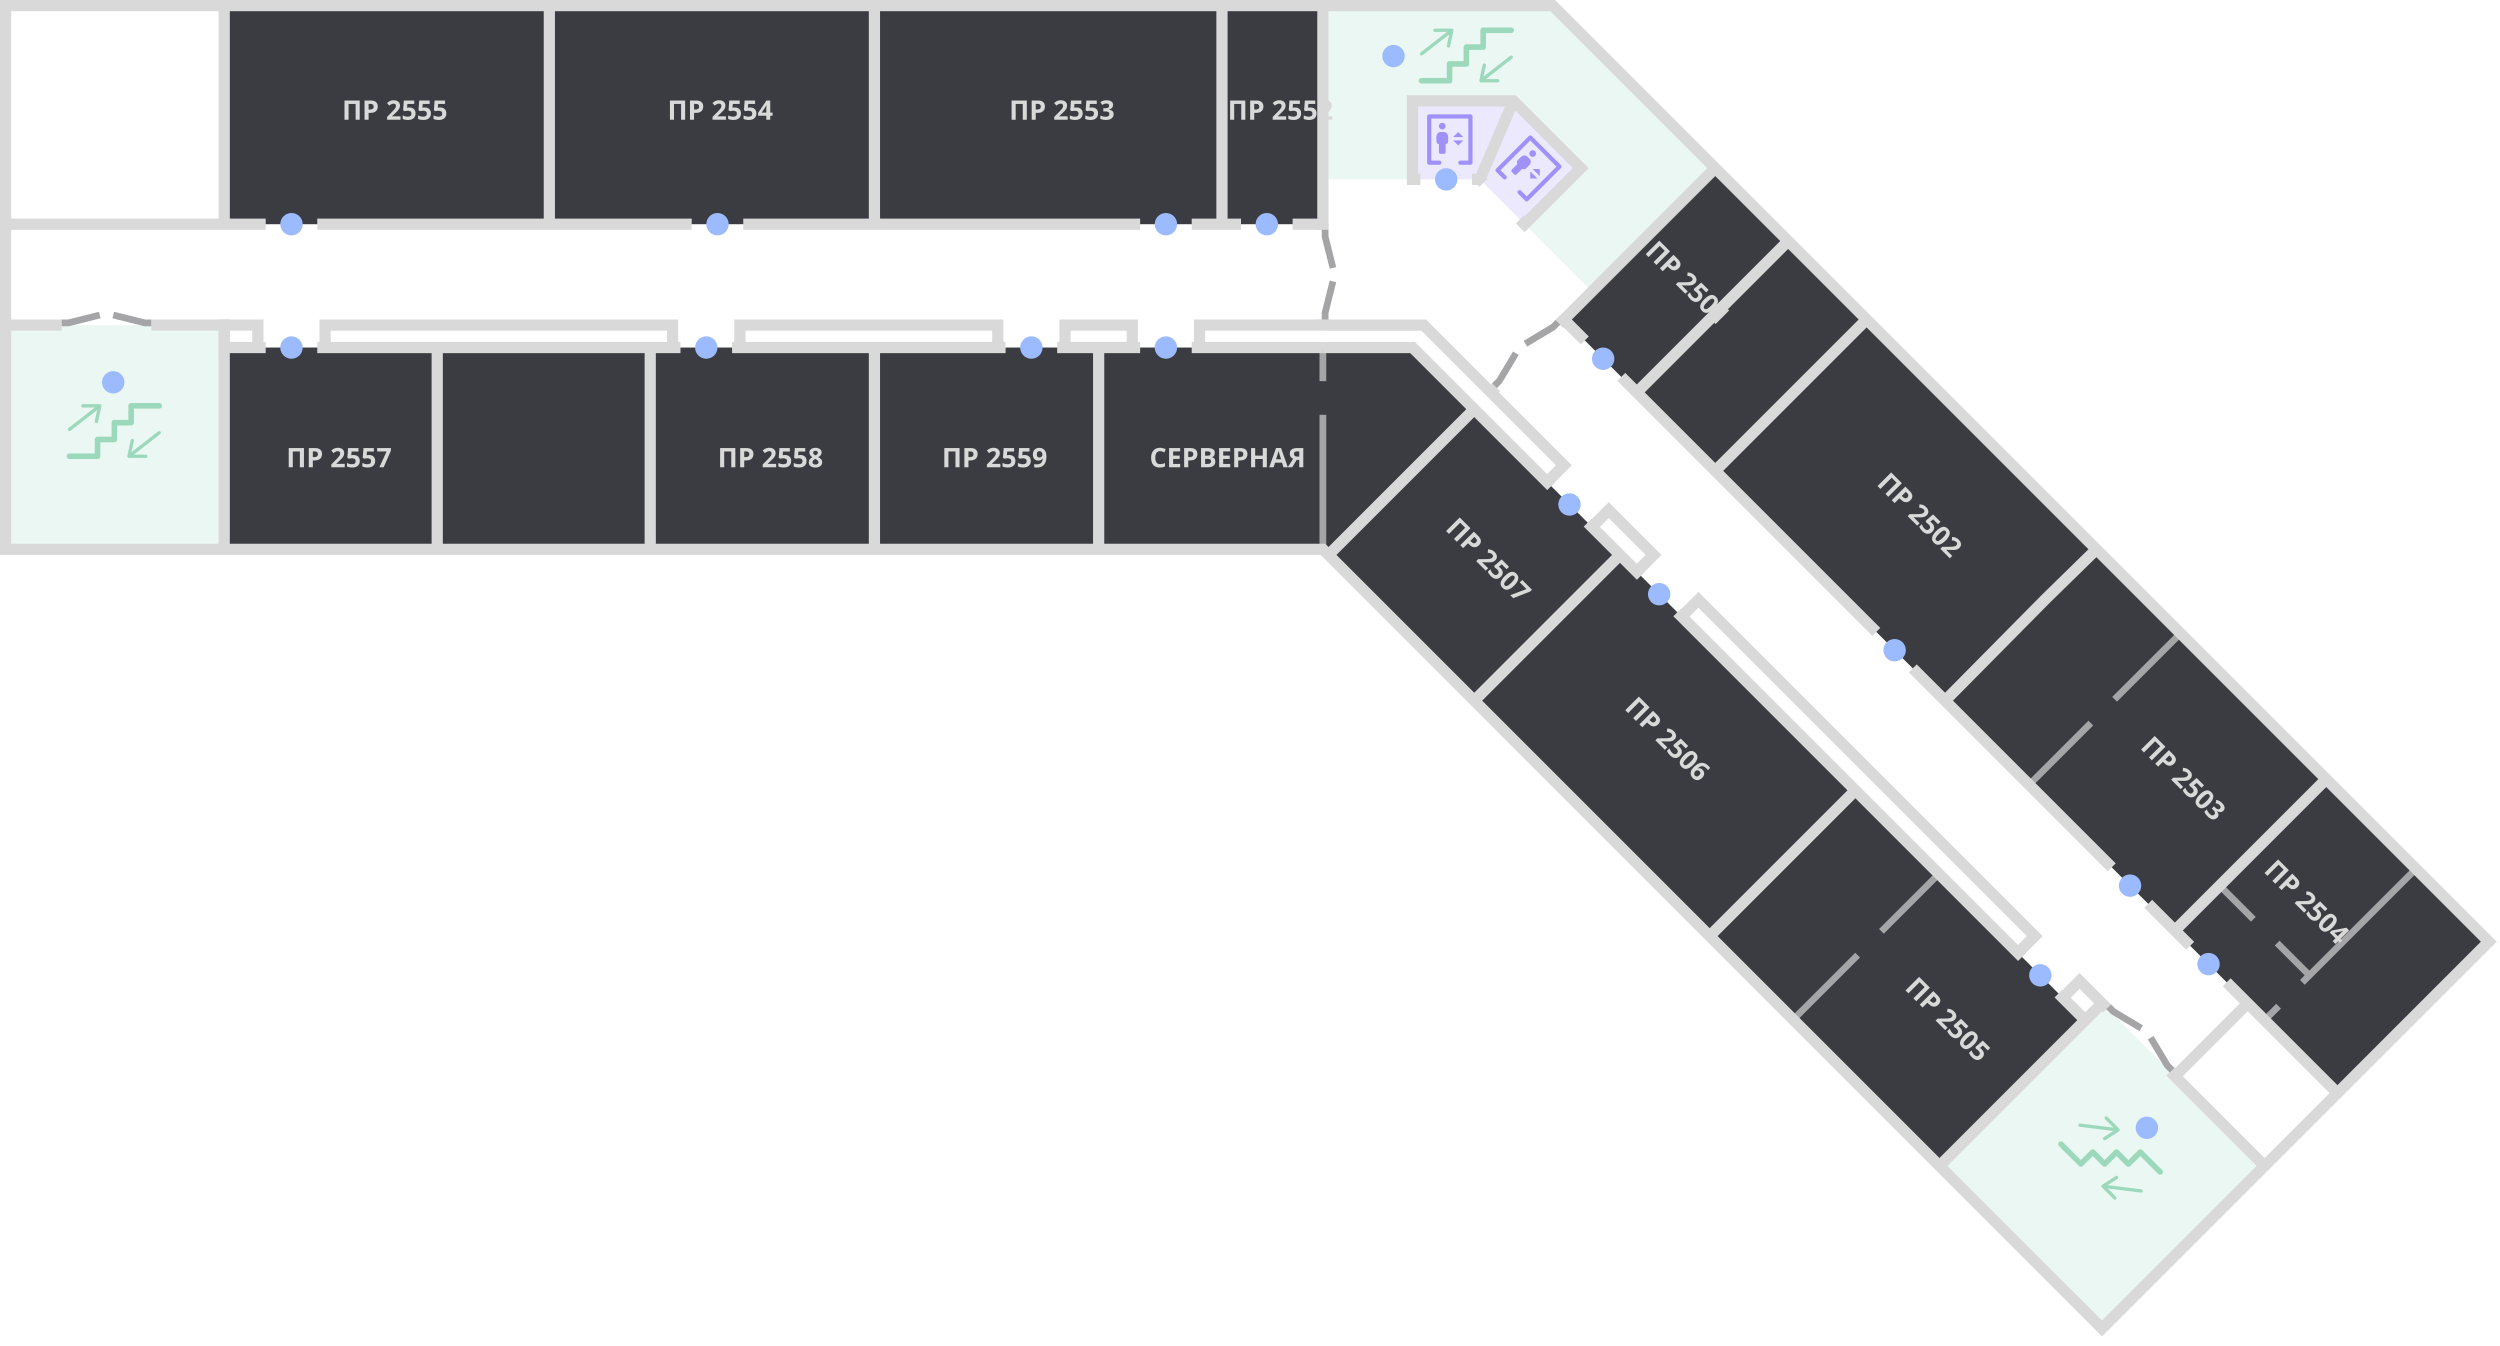
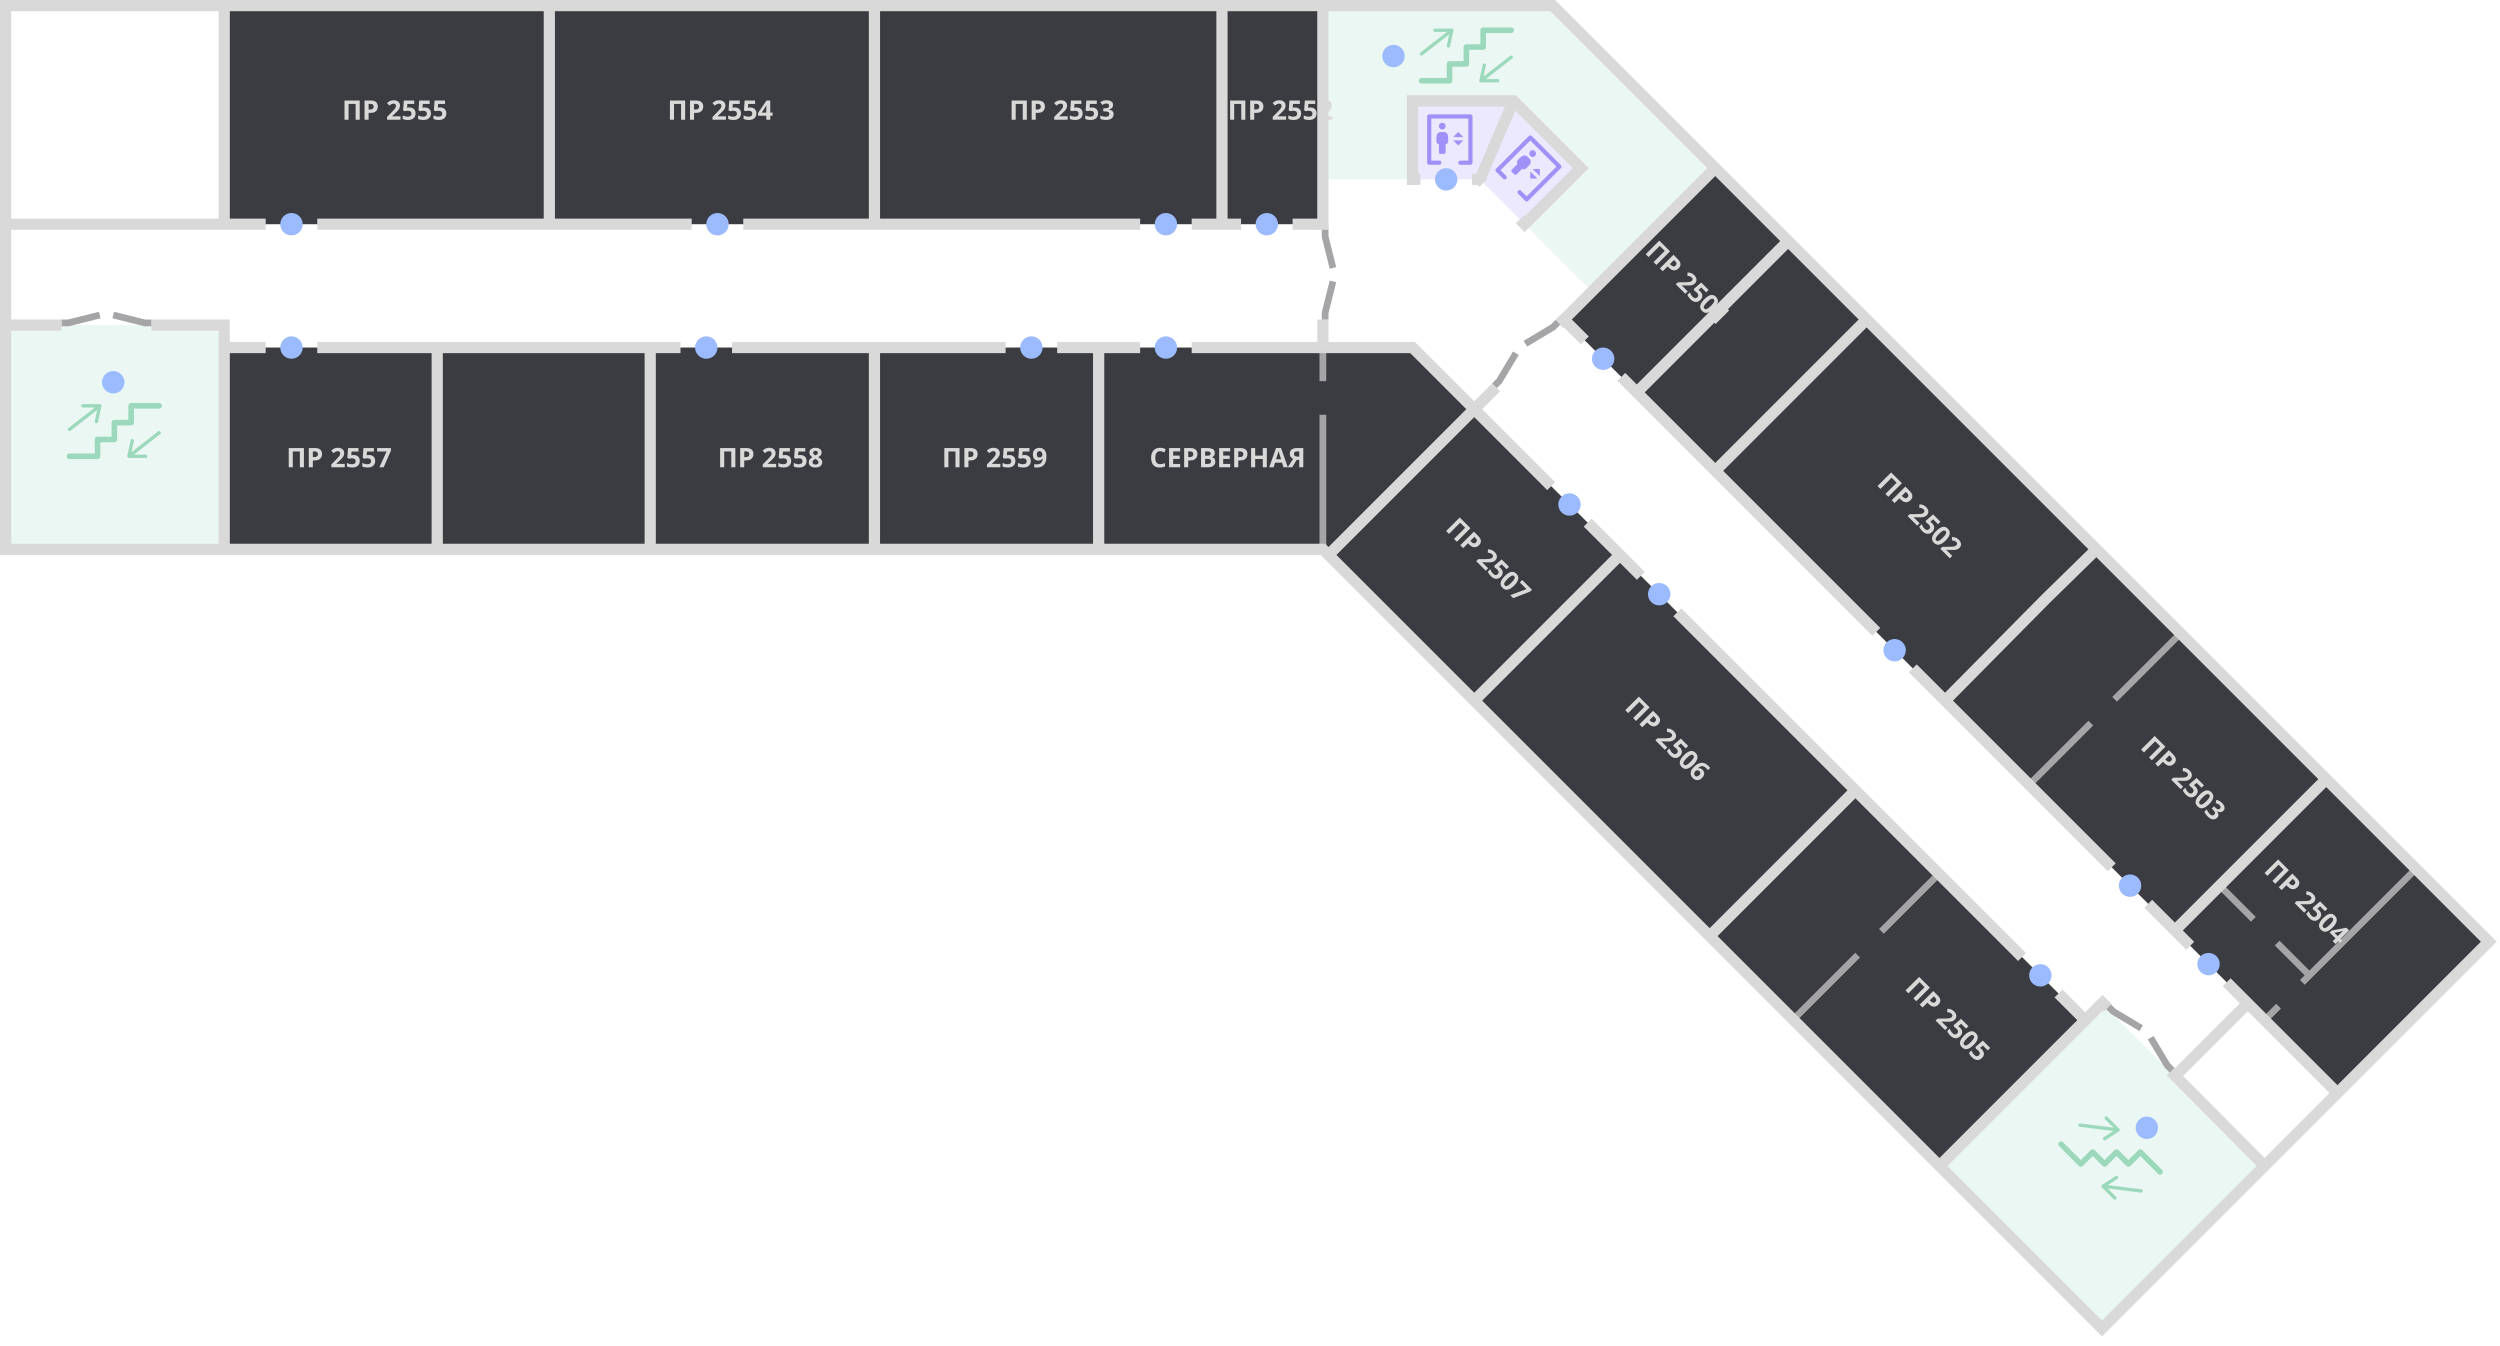
<svg xmlns="http://www.w3.org/2000/svg" width="2230" height="1200" viewBox="0 0 2230 1200" fill="none">
  <g id="PR-2-5">
    <g id="Spaces">
      <path id="pr-2555" d="M490 5H200V200H490V5Z" fill="#3B3C41" />
      <path id="pr-2554" d="M780 5H490V200H780V5Z" fill="#3B3C41" />
      <path id="pr-2553" d="M1090 5H780V200H1090V5Z" fill="#3B3C41" />
      <path id="pr-2552" d="M1180 5H1090V200H1180V5Z" fill="#3B3C41" />
      <path id="pr-2557" d="M390 310H200V490H390V310Z" fill="#3B3C41" />
      <path id="!u" d="M580 310H390V490H580V310Z" fill="#3B3C41" />
      <path id="pr-2558" d="M660 310H600H580V490H780V310H660Z" fill="#3B3C41" />
      <path id="pr-2559" d="M890 310H780V490H980V310H950H890Z" fill="#3B3C41" />
      <path id="pr-2-5-server" d="M1010 310H980V490H1180L1185 495L1315 365L1260 310H1180H1070H1010Z" fill="#3B3C41" />
      <path id="pr-2504" d="M2075 695L1940 830L2085 975L2220 840L2075 695Z" fill="#3B3C41" />
      <path id="pr-2506" d="M1445 495L1315 625L1525 835L1655 705L1445 495Z" fill="#3B3C41" />
      <path id="pr-2-5-stair-center" opacity="0.2" d="M1180 160H1260V90H1350L1410 150L1360 200L1420 260L1530 150L1470 90L1385 5H1180V160Z" fill="#9CD9BC" />
      <path id="pr-2-5-stair-left" opacity="0.2" fill-rule="evenodd" clip-rule="evenodd" d="M0 290H200V490H0V290Z" fill="#9CD9BC" />
      <path id="pr-2501" d="M1595 215L1530 150L1395 285L1460 350L1595 215Z" fill="#3B3C41" />
      <path id="pr-2503" d="M1735 625L1870 490L2075 695L1940 830L1735 625Z" fill="#3B3C41" />
      <path id="pr-2-5-stair-right" opacity="0.2" d="M2020 1040L1875 895L1815 955L1730 1040L1875 1185L2020 1040Z" fill="#9CD9BC" />
      <path id="pr-2505" d="M1655 705L1525 835L1730 1040L1860 910L1655 705Z" fill="#3B3C41" />
      <path id="pr-2507" d="M1315 365L1185 495L1315 625L1445 495L1315 365Z" fill="#3B3C41" />
      <path id="pr-2-5-lift" opacity="0.2" d="M1350 90H1260V160H1320L1360 200L1410 150L1350 90Z" fill="#A091F8" />
      <path id="!u_2" d="M1595 215L1460 350L1530 420L1665 285L1595 215Z" fill="#3B3C41" />
      <path id="pr-2502" d="M1665 285L1530 420L1735 625L1870 490L1665 285Z" fill="#3B3C41" />
    </g>
    <g id="Walls">
      <path id="Subtract" fill-rule="evenodd" clip-rule="evenodd" d="M1183 340V310H1177V340H1183ZM1183 370H1177V490H1183V370Z" fill="#A5A5A7" />
      <path id="Subtract_2" fill-rule="evenodd" clip-rule="evenodd" d="M1654.88 849.879L1596.88 907.879L1601.12 912.121L1659.12 854.121L1654.88 849.879ZM1676.09 828.665L1680.33 832.908L1731.12 782.121L1726.88 777.879L1676.09 828.665Z" fill="#A5A5A7" />
      <path id="Subtract_3" fill-rule="evenodd" clip-rule="evenodd" d="M2029.09 843.335L2057.88 872.121L2062.12 867.879L2033.33 839.092L2029.09 843.335ZM2007.88 822.121L2012.12 817.879L1982.12 787.879L1977.88 792.121L2007.88 822.121Z" fill="#A5A5A7" />
      <path id="Subtract_4" fill-rule="evenodd" clip-rule="evenodd" d="M2055.83 878.408L2157.12 777.121L2152.88 772.879L2051.59 874.165L2055.83 878.408ZM2034.62 899.621L2030.38 895.379L2017.88 907.879L2022.12 912.121L2034.62 899.621Z" fill="#A5A5A7" />
-       <path id="Subtract_5" fill-rule="evenodd" clip-rule="evenodd" d="M1180 295H1267.93L1387.93 415L1376.46 426.464L1383.54 433.536L1398.54 418.536L1402.07 415L1398.54 411.464L1273.54 286.464L1272.07 285H1270H1180V295ZM1438.54 451.464L1435 447.929L1431.46 451.464L1416.46 466.464L1423.54 473.536L1435 462.071L1467.93 495L1456.46 506.464L1463.54 513.536L1478.54 498.536L1482.07 495L1478.54 491.464L1438.54 451.464ZM1518.54 531.464L1515 527.929L1511.46 531.464L1496.46 546.464L1503.54 553.536L1515 542.071L1526.46 553.536L1807.93 835L1796.46 846.464L1803.54 853.536L1818.54 838.536L1822.07 835L1818.54 831.464L1533.54 546.464L1518.54 531.464ZM1858.54 871.464L1855 867.929L1851.46 871.464L1836.46 886.464L1843.54 893.536L1855 882.071L1866.46 893.536L1876.08 903.148L1883.15 896.077L1873.54 886.464L1858.54 871.464ZM1939.41 952.336L1932.34 959.407L2016.46 1043.54L2023.54 1036.46L1939.41 952.336Z" fill="#D9D9D9" />
+       <path id="Subtract_5" d="M2023.55 1036.48L2016.45 1043.52L1932.62 959.123L1939.69 952.052L2023.55 1036.48ZM1883.62 895.604L1876.55 902.676L1868.45 894.523L1875.55 887.477L1883.62 895.604Z" fill="#D9D9D9" />
      <path id="Subtract_6" fill-rule="evenodd" clip-rule="evenodd" d="M1260 305H1180V315H1257.93L1380.12 437.192L1387.19 430.121L1263.54 306.464L1262.07 305H1260ZM1419.72 462.648L1412.65 469.719L1460.12 517.192L1467.19 510.121L1419.72 462.648ZM1800.12 857.192L1492.65 549.719L1499.72 542.648L1807.19 850.121L1800.12 857.192ZM1832.65 889.719L1856.46 913.536L1863.54 906.464L1839.72 882.648L1832.65 889.719Z" fill="#D9D9D9" />
      <path id="Subtract_7" fill-rule="evenodd" clip-rule="evenodd" d="M1862.88 642.879L1807.88 697.879L1812.12 702.121L1867.12 647.121L1862.88 642.879ZM1884.09 621.665L1888.33 625.908L1947.12 567.121L1942.88 562.879L1884.09 621.665Z" fill="#A5A5A7" />
      <path id="Vector 331" d="M1460 350L1595 215" stroke="#D9D9D9" stroke-width="10" />
      <path id="Subtract_8" fill-rule="evenodd" clip-rule="evenodd" d="M2078.54 698.536L1943.54 833.536L1936.46 826.464L2071.46 691.464L2078.54 698.536ZM1878.54 898.536L1733.54 1043.54L1726.46 1036.46L1871.46 891.464L1878.54 898.536Z" fill="#D9D9D9" />
      <path id="Subtract_9" fill-rule="evenodd" clip-rule="evenodd" d="M1255 85H1260H1350H1352.07L1353.54 86.465L1413.54 146.464L1417.07 150L1413.54 153.536L1363.54 203.536L1360 207.071L1356.46 203.536L1352.15 199.219L1359.22 192.148L1360 192.929L1402.93 150L1347.93 95H1265V155H1267L1267 165H1260H1255V160V90V85ZM1326.69 159.621L1323.54 156.464L1322.07 155H1320H1313V165H1317.93L1319.62 166.692L1326.69 159.621Z" fill="#D9D9D9" />
      <path id="Subtract_10" fill-rule="evenodd" clip-rule="evenodd" d="M1185 5V200V205H1180H1153V195H1175V5H1185ZM1107 195H1090H1063V205H1090H1107V195ZM1017 195V205H690H663V195H690H1017ZM617 195H490H283V205H490H617V195ZM237 195V205H200H5V195H200H237Z" fill="#D9D9D9" />
-       <path id="Subtract_11" fill-rule="evenodd" clip-rule="evenodd" d="M1175 285V290H1185V285H1175ZM1175 205L1185 205V200H1175V205Z" fill="#D9D9D9" />
+       <path id="Subtract_11" fill-rule="evenodd" clip-rule="evenodd" d="M1185 205V200H1175V205L1185 205ZM1185 285H1175V306H1185V285Z" fill="#D9D9D9" />
      <path id="Subtract_12" fill-rule="evenodd" clip-rule="evenodd" d="M1658.54 708.536L1613.54 753.535L1528.54 838.535L1521.47 831.464L1606.47 746.464L1610.01 750L1606.47 746.464L1651.47 701.464L1658.54 708.536Z" fill="#D9D9D9" />
      <path id="Subtract_13" fill-rule="evenodd" clip-rule="evenodd" d="M1828.53 537.546L1873.5 493.575L1866.5 486.425L1821.51 530.425L1821.48 530.454L1821.45 530.484L1731.45 621.484L1738.55 628.516L1828.53 537.546Z" fill="#D9D9D9" />
      <path id="Subtract_14" fill-rule="evenodd" clip-rule="evenodd" d="M1448.54 498.536L1403.54 543.535L1318.54 628.535L1311.46 621.464L1396.46 536.464L1400 540L1396.46 536.464L1441.47 491.464L1448.54 498.536Z" fill="#D9D9D9" />
      <path id="Subtract_15" fill-rule="evenodd" clip-rule="evenodd" d="M0 0H5H100H200H345H490H690H1090H1180H1385H1387.07L1388.54 1.464L1533.54 146.464L2083.54 696.464L2223.54 836.464L2227.07 840L2223.54 843.536L1878.54 1188.54L1875 1192.07L1871.46 1188.54L1726.46 1043.54L1496.46 813.536L1386.46 703.536L1177.93 495H980H690H580H390H200H5H0V490V290V200V5V0ZM10 10V200V290V485H200H390H580H690H980H1180H1182.07L1183.54 486.464L1393.54 696.464L1503.54 806.464L1733.54 1036.46L1875 1177.93L2212.93 840L2076.46 703.536L1526.46 153.536L1382.93 10H1180H1090H690H490H345H200H100H10Z" fill="#D9D9D9" />
      <path id="Vector 18" d="M980 310V490" stroke="#D9D9D9" stroke-width="10" />
      <path id="Vector 9" d="M200 5V200" stroke="#D9D9D9" stroke-width="10" />
      <path id="Vector 10" d="M490 5V200" stroke="#D9D9D9" stroke-width="10" />
      <path id="Vector 11" d="M780 5V200" stroke="#D9D9D9" stroke-width="10" />
      <path id="Vector 13" d="M1090 5V200" stroke="#D9D9D9" stroke-width="10" />
      <path id="Vector 15" d="M390 490V310" stroke="#D9D9D9" stroke-width="10" />
      <path id="Vector 16" d="M580 490V310" stroke="#D9D9D9" stroke-width="10" />
      <path id="Vector 17" d="M780 490V310" stroke="#D9D9D9" stroke-width="10" />
      <path id="Vector 33" d="M1530 420L1665 285" stroke="#D9D9D9" stroke-width="10" />
      <path id="Vector 45" d="M1186 494L1316 364" stroke="#D9D9D9" stroke-width="10" />
      <path id="Vector 305" d="M1320 160L1350 90" stroke="#D9D9D9" stroke-width="10" />
      <path id="Subtract_16" fill-rule="evenodd" clip-rule="evenodd" d="M55 295V285H5V295H55ZM135 295H195V490H205V290V285H200H135V295Z" fill="#D9D9D9" />
-       <path id="Subtract_17" fill-rule="evenodd" clip-rule="evenodd" d="M1065 297L1065 305H1063V315H1070H1180V305H1075V295H1180V285H1075H1070H1065V297ZM945 297V295V285H950H955H1005H1010H1015V295V297V305H1017V315H1010H950H943V305H945V297ZM890 285H895V295V297V305H897V315H890H660H653V305H655V297V295V285H660H665H885H890ZM605 285H600H595H295H290H285V295V297V305H283V315H290H600H607V305H605V297V295V285ZM230 285H235V295V297V305H237V315H230H200H195V310V290V285H200H225H230ZM1005 305V295H955V305H1005ZM885 305V295H665V305H885ZM595 305V295H295V305H595ZM225 305V295H205V305H225Z" fill="#D9D9D9" />
+       <path id="Subtract_17" d="M237 315H200V305H237V315ZM607 315H283V305H607V315ZM897 315H653V305H897V315ZM1017 315H943V305H1017V315ZM1180 315H1063V305H1180V315Z" fill="#D9D9D9" />
      <path id="Vector 328" d="M1940 960L2005 895" stroke="#D9D9D9" stroke-width="10" />
-       <path id="Subtract_18" fill-rule="evenodd" clip-rule="evenodd" d="M1331.01 341.923L1326.46 346.464L1333.54 353.536L1338.08 348.994L1331.01 341.923ZM1387.32 285.612L1394.39 292.683L1398.54 288.536L1391.46 281.464L1387.32 285.612Z" fill="#D9D9D9" />
+       <path id="Subtract_18" fill-rule="evenodd" clip-rule="evenodd" d="M1394.39 292.683L1398.54 288.535L1391.46 281.465L1387.32 285.613L1394.39 292.683ZM1338.08 348.994L1331.01 341.924L1313.46 359.465L1320.54 366.535L1338.08 348.994Z" fill="#D9D9D9" />
      <path id="Subtract_19" fill-rule="evenodd" clip-rule="evenodd" d="M1402.07 285L1533.53 153.536L1526.46 146.464L1391.46 281.464L1387.93 285L1391.46 288.536L1410.12 307.193L1417.19 300.122L1402.07 285ZM1449.72 332.649L1442.65 339.72L1670.12 567.193L1677.19 560.122L1449.72 332.649ZM1880.12 777.193L1702.65 599.72L1709.72 592.649L1887.19 770.122L1880.12 777.193ZM1919.72 802.649L1912.65 809.72L1950.12 847.193L1957.19 840.122L1919.72 802.649ZM2081.46 978.536L1982.65 879.72L1989.72 872.648L2088.54 971.464L2081.46 978.536Z" fill="#D9D9D9" />
    </g>
    <g id="Textes">
      <text id="text 13" fill="#D9D9D9" xml:space="preserve" style="white-space: pre" font-family="GothamSSm" font-size="24" font-weight="bold" letter-spacing="0em">
        <tspan x="305.133" y="106.8">ПР 2555</tspan>
      </text>
      <text id="text 23" fill="#D9D9D9" xml:space="preserve" style="white-space: pre" font-family="GothamSSm" font-size="24" font-weight="bold" letter-spacing="0em">
        <tspan x="595.43" y="106.8">ПР 2554</tspan>
      </text>
      <text id="text 24" fill="#D9D9D9" xml:space="preserve" style="white-space: pre" font-family="GothamSSm" font-size="24" font-weight="bold" letter-spacing="0em">
        <tspan x="900.215" y="106.8">ПР 2553</tspan>
      </text>
      <text id="text 25" fill="#D9D9D9" xml:space="preserve" style="white-space: pre" font-family="GothamSSm" font-size="24" font-weight="bold" letter-spacing="0em">
        <tspan x="1095.11" y="106.8">ПР 2552</tspan>
      </text>
      <text id="text 14" fill="#D9D9D9" xml:space="preserve" style="white-space: pre" font-family="GothamSSm" font-size="24" font-weight="bold" letter-spacing="0em">
        <tspan x="255.391" y="416.8">ПР 2557</tspan>
      </text>
      <text id="text 16" fill="#D9D9D9" xml:space="preserve" style="white-space: pre" font-family="GothamSSm" font-size="24" font-weight="bold" letter-spacing="0em">
        <tspan x="640.199" y="416.8">ПР 2558</tspan>
      </text>
      <text id="text 17" fill="#D9D9D9" xml:space="preserve" style="white-space: pre" font-family="GothamSSm" font-size="24" font-weight="bold" letter-spacing="0em">
        <tspan x="840.188" y="416.8">ПР 2559</tspan>
      </text>
      <text id="text 26" fill="#D9D9D9" xml:space="preserve" style="white-space: pre" font-family="GothamSSm" font-size="24" font-weight="bold" letter-spacing="0em">
        <tspan x="1025.38" y="416.8">СЕРВЕРНАЯ</tspan>
      </text>
      <text id="text 21" transform="translate(1920 655) rotate(45)" fill="#D9D9D9" xml:space="preserve" style="white-space: pre" font-family="GothamSSm" font-size="24" font-weight="bold" letter-spacing="0em">
        <tspan x="0.301" y="16.8">ПР 2503</tspan>
      </text>
      <text id="text 29" transform="translate(2030 765) rotate(45)" fill="#D9D9D9" xml:space="preserve" style="white-space: pre" font-family="GothamSSm" font-size="24" font-weight="bold" letter-spacing="0em">
        <tspan x="0.457" y="16.8">ПР 2504</tspan>
      </text>
      <text id="text 27" transform="translate(1685 420) rotate(45)" fill="#D9D9D9" xml:space="preserve" style="white-space: pre" font-family="GothamSSm" font-size="24" font-weight="bold" letter-spacing="0em">
        <tspan x="0.195" y="16.8">ПР 2502</tspan>
      </text>
      <text id="text 28" transform="translate(1478 213) rotate(45)" fill="#D9D9D9" xml:space="preserve" style="white-space: pre" font-family="GothamSSm" font-size="24" font-weight="bold" letter-spacing="0em">
        <tspan x="0.465" y="16.8">ПР 2501</tspan>
      </text>
      <text id="text 30" transform="translate(1300 460) rotate(45)" fill="#D9D9D9" xml:space="preserve" style="white-space: pre" font-family="GothamSSm" font-size="24" font-weight="bold" letter-spacing="0em">
        <tspan x="0.406" y="16.8">ПР 2507</tspan>
      </text>
      <text id="text 31" transform="translate(1460 620) rotate(45)" fill="#D9D9D9" xml:space="preserve" style="white-space: pre" font-family="GothamSSm" font-size="24" font-weight="bold" letter-spacing="0em">
        <tspan x="0.133" y="16.8">ПР 2506</tspan>
      </text>
      <text id="text 32" transform="translate(1710 870) rotate(45)" fill="#D9D9D9" xml:space="preserve" style="white-space: pre" font-family="GothamSSm" font-size="24" font-weight="bold" letter-spacing="0em">
        <tspan x="0.125" y="16.8">ПР 2505</tspan>
      </text>
    </g>
    <g id="Entrances">
      <circle id="1" cx="260" cy="310" r="10" fill="#9CBBFF" />
      <circle id="2" cx="630" cy="310" r="10" fill="#9CBBFF" />
      <circle id="3" cx="920" cy="310" r="10" fill="#9CBBFF" />
      <circle id="4" cx="1040" cy="310" r="10" fill="#9CBBFF" />
      <circle id="5" cx="101" cy="341" r="10" fill="#9CBBFF" />
      <circle id="6" cx="260" cy="200" r="10" fill="#9CBBFF" />
      <circle id="7" cx="640" cy="200" r="10" fill="#9CBBFF" />
      <circle id="8" cx="1040" cy="200" r="10" fill="#9CBBFF" />
      <circle id="9" cx="1430" cy="320" r="10" fill="#9CBBFF" />
      <circle id="10" cx="1130" cy="200" r="10" fill="#9CBBFF" />
      <circle id="11" cx="1243" cy="50" r="10" fill="#9CBBFF" />
      <circle id="12" cx="1290" cy="160" r="10" fill="#9CBBFF" />
      <circle id="13" cx="1690" cy="580" r="10" fill="#9CBBFF" />
      <circle id="14" cx="1400" cy="450" r="10" fill="#9CBBFF" />
      <circle id="15" cx="1480" cy="530" r="10" fill="#9CBBFF" />
      <circle id="16" cx="1820" cy="870" r="10" fill="#9CBBFF" />
      <circle id="17" cx="1915" cy="1006" r="10" fill="#9CBBFF" />
      <circle id="18" cx="1970" cy="860" r="10" fill="#9CBBFF" />
      <circle id="19" cx="1900" cy="790" r="10" fill="#9CBBFF" />
    </g>
    <g id="Icons">
      <g id="Stair">
        <g id="Stair frame">
          <path id="Vector 152" d="M142 362H117V377H102V392H87V407H62" stroke="#9CD9BC" stroke-width="5" stroke-linecap="round" stroke-linejoin="round" />
          <path id="Vector 154" d="M74 362H89M89 362L86 376M89 362L62 383" stroke="#9CD9BC" stroke-width="3" stroke-linecap="round" stroke-linejoin="round" />
          <path id="Vector 155" d="M130 407H115M115 407L118 393M115 407L142 386" stroke="#9CD9BC" stroke-width="3" stroke-linecap="round" stroke-linejoin="round" />
        </g>
      </g>
      <g id="Stair_2">
        <g id="Stair frame_2">
          <path id="Vector 152_2" d="M1838.43 1020.6L1856.11 1038.28L1866.72 1027.67L1877.32 1038.28L1887.93 1027.67L1898.54 1038.28L1909.14 1027.67L1926.82 1045.35" stroke="#9CD9BC" stroke-width="5" stroke-linecap="round" stroke-linejoin="round" />
          <path id="Vector 154_2" d="M1886.51 1068.69L1875.91 1058.08M1875.91 1058.08L1887.93 1050.3M1875.91 1058.08L1909.85 1062.32" stroke="#9CD9BC" stroke-width="3" stroke-linecap="round" stroke-linejoin="round" />
          <path id="Vector 155_2" d="M1878.74 997.268L1889.34 1007.88M1889.34 1007.88L1877.32 1015.65M1889.34 1007.88L1855.4 1003.63" stroke="#9CD9BC" stroke-width="3" stroke-linecap="round" stroke-linejoin="round" />
        </g>
      </g>
      <g id="Stair_3">
        <g id="Stair frame_3">
          <path id="Vector 152_3" d="M1348 27H1323V42H1308V57H1293V72H1268" stroke="#9CD9BC" stroke-width="5" stroke-linecap="round" stroke-linejoin="round" />
          <path id="Vector 154_3" d="M1280 27H1295M1295 27L1292 41M1295 27L1268 48" stroke="#9CD9BC" stroke-width="3" stroke-linecap="round" stroke-linejoin="round" />
          <path id="Vector 155_3" d="M1336 72H1321M1321 72L1324 58M1321 72L1348 51" stroke="#9CD9BC" stroke-width="3" stroke-linecap="round" stroke-linejoin="round" />
        </g>
      </g>
      <g id="Doors">
        <path id="Vector 301" d="M89 281L61 288H55" stroke="#A5A5A7" stroke-width="6" />
        <path id="Vector 302" d="M101 281L129 288H135" stroke="#A5A5A7" stroke-width="6" />
      </g>
      <g id="Doors_2">
        <path id="Vector 301_2" d="M1189 239L1182 211V205" stroke="#A5A5A7" stroke-width="6" />
        <path id="Vector 302_2" d="M1189 251L1182 279V285" stroke="#A5A5A7" stroke-width="6" />
      </g>
      <g id="Elevator">
        <g id="Vector">
          <path d="M1305.25 122.25L1300.75 117.75L1296.25 122.25H1305.25Z" fill="#A091F8" />
          <path d="M1305.25 125.25L1300.75 129.75L1296.25 125.25H1305.25Z" fill="#A091F8" />
          <path d="M1291.75 122.25C1291.75 120 1290.25 117.75 1288 117.75H1285C1282.75 117.75 1281.25 120 1281.25 122.25V126C1281.25 127.5 1282.38 128.625 1283.5 128.625V135.75C1283.5 136.95 1284.5 137.25 1285 137.25H1288C1288.5 137.25 1289.5 136.95 1289.5 135.75V128.625C1290.62 128.625 1291.75 127.5 1291.75 126V122.25Z" fill="#A091F8" />
          <path d="M1289.5 112.5C1289.5 114.157 1288.16 115.5 1286.5 115.5C1284.84 115.5 1283.5 114.157 1283.5 112.5C1283.5 110.843 1284.84 109.5 1286.5 109.5C1288.16 109.5 1289.5 110.843 1289.5 112.5Z" fill="#A091F8" />
        </g>
        <path id="Vector 201" d="M1283.88 145.125H1274.88V103.875H1311.62V145.125H1302.62" stroke="#A091F8" stroke-width="3.75" stroke-linecap="round" stroke-linejoin="round" />
      </g>
      <g id="Elevator_2">
        <g id="Vector_2">
          <path d="M1373.49 157.123V150.759H1367.12L1373.49 157.123Z" fill="#A091F8" />
          <path d="M1371.36 159.244H1365V152.88L1371.36 159.244Z" fill="#A091F8" />
          <path d="M1363.94 147.577C1365.53 145.986 1366.06 143.335 1364.47 141.744L1362.35 139.622C1360.76 138.031 1358.11 138.562 1356.51 140.153L1353.86 142.804C1352.8 143.865 1352.8 145.456 1353.6 146.251L1348.56 151.289C1347.71 152.138 1348.21 153.057 1348.56 153.411L1350.68 155.532C1351.03 155.886 1351.95 156.381 1352.8 155.532L1357.84 150.494C1358.64 151.289 1360.23 151.289 1361.29 150.229L1363.94 147.577Z" fill="#A091F8" />
          <path d="M1369.24 139.092C1368.07 140.263 1366.17 140.263 1365 139.092C1363.83 137.92 1363.83 136.021 1365 134.849C1366.17 133.678 1368.07 133.678 1369.24 134.849C1370.41 136.021 1370.41 137.92 1369.24 139.092Z" fill="#A091F8" />
        </g>
        <path id="Vector 201_2" d="M1342.2 158.184L1335.83 151.82L1365 122.652L1390.99 148.638L1361.82 177.806L1355.45 171.442" stroke="#A091F8" stroke-width="3.75" stroke-linecap="round" stroke-linejoin="round" />
      </g>
      <g id="Doors_3">
        <path id="Vector 301_3" d="M1352.16 315.08L1337.31 339.828L1333.07 344.071" stroke="#A5A5A7" stroke-width="6" />
        <path id="Vector 302_3" d="M1360.65 306.594L1385.4 291.745L1389.64 287.503" stroke="#A5A5A7" stroke-width="6" />
      </g>
      <g id="Doors_4">
        <path id="Vector 301_4" d="M1909.92 917.163L1885.17 902.314L1880.93 898.071" stroke="#A5A5A7" stroke-width="6" />
        <path id="Vector 302_4" d="M1918.41 925.648L1933.25 950.397L1937.5 954.64" stroke="#A5A5A7" stroke-width="6" />
      </g>
    </g>
  </g>
</svg>
